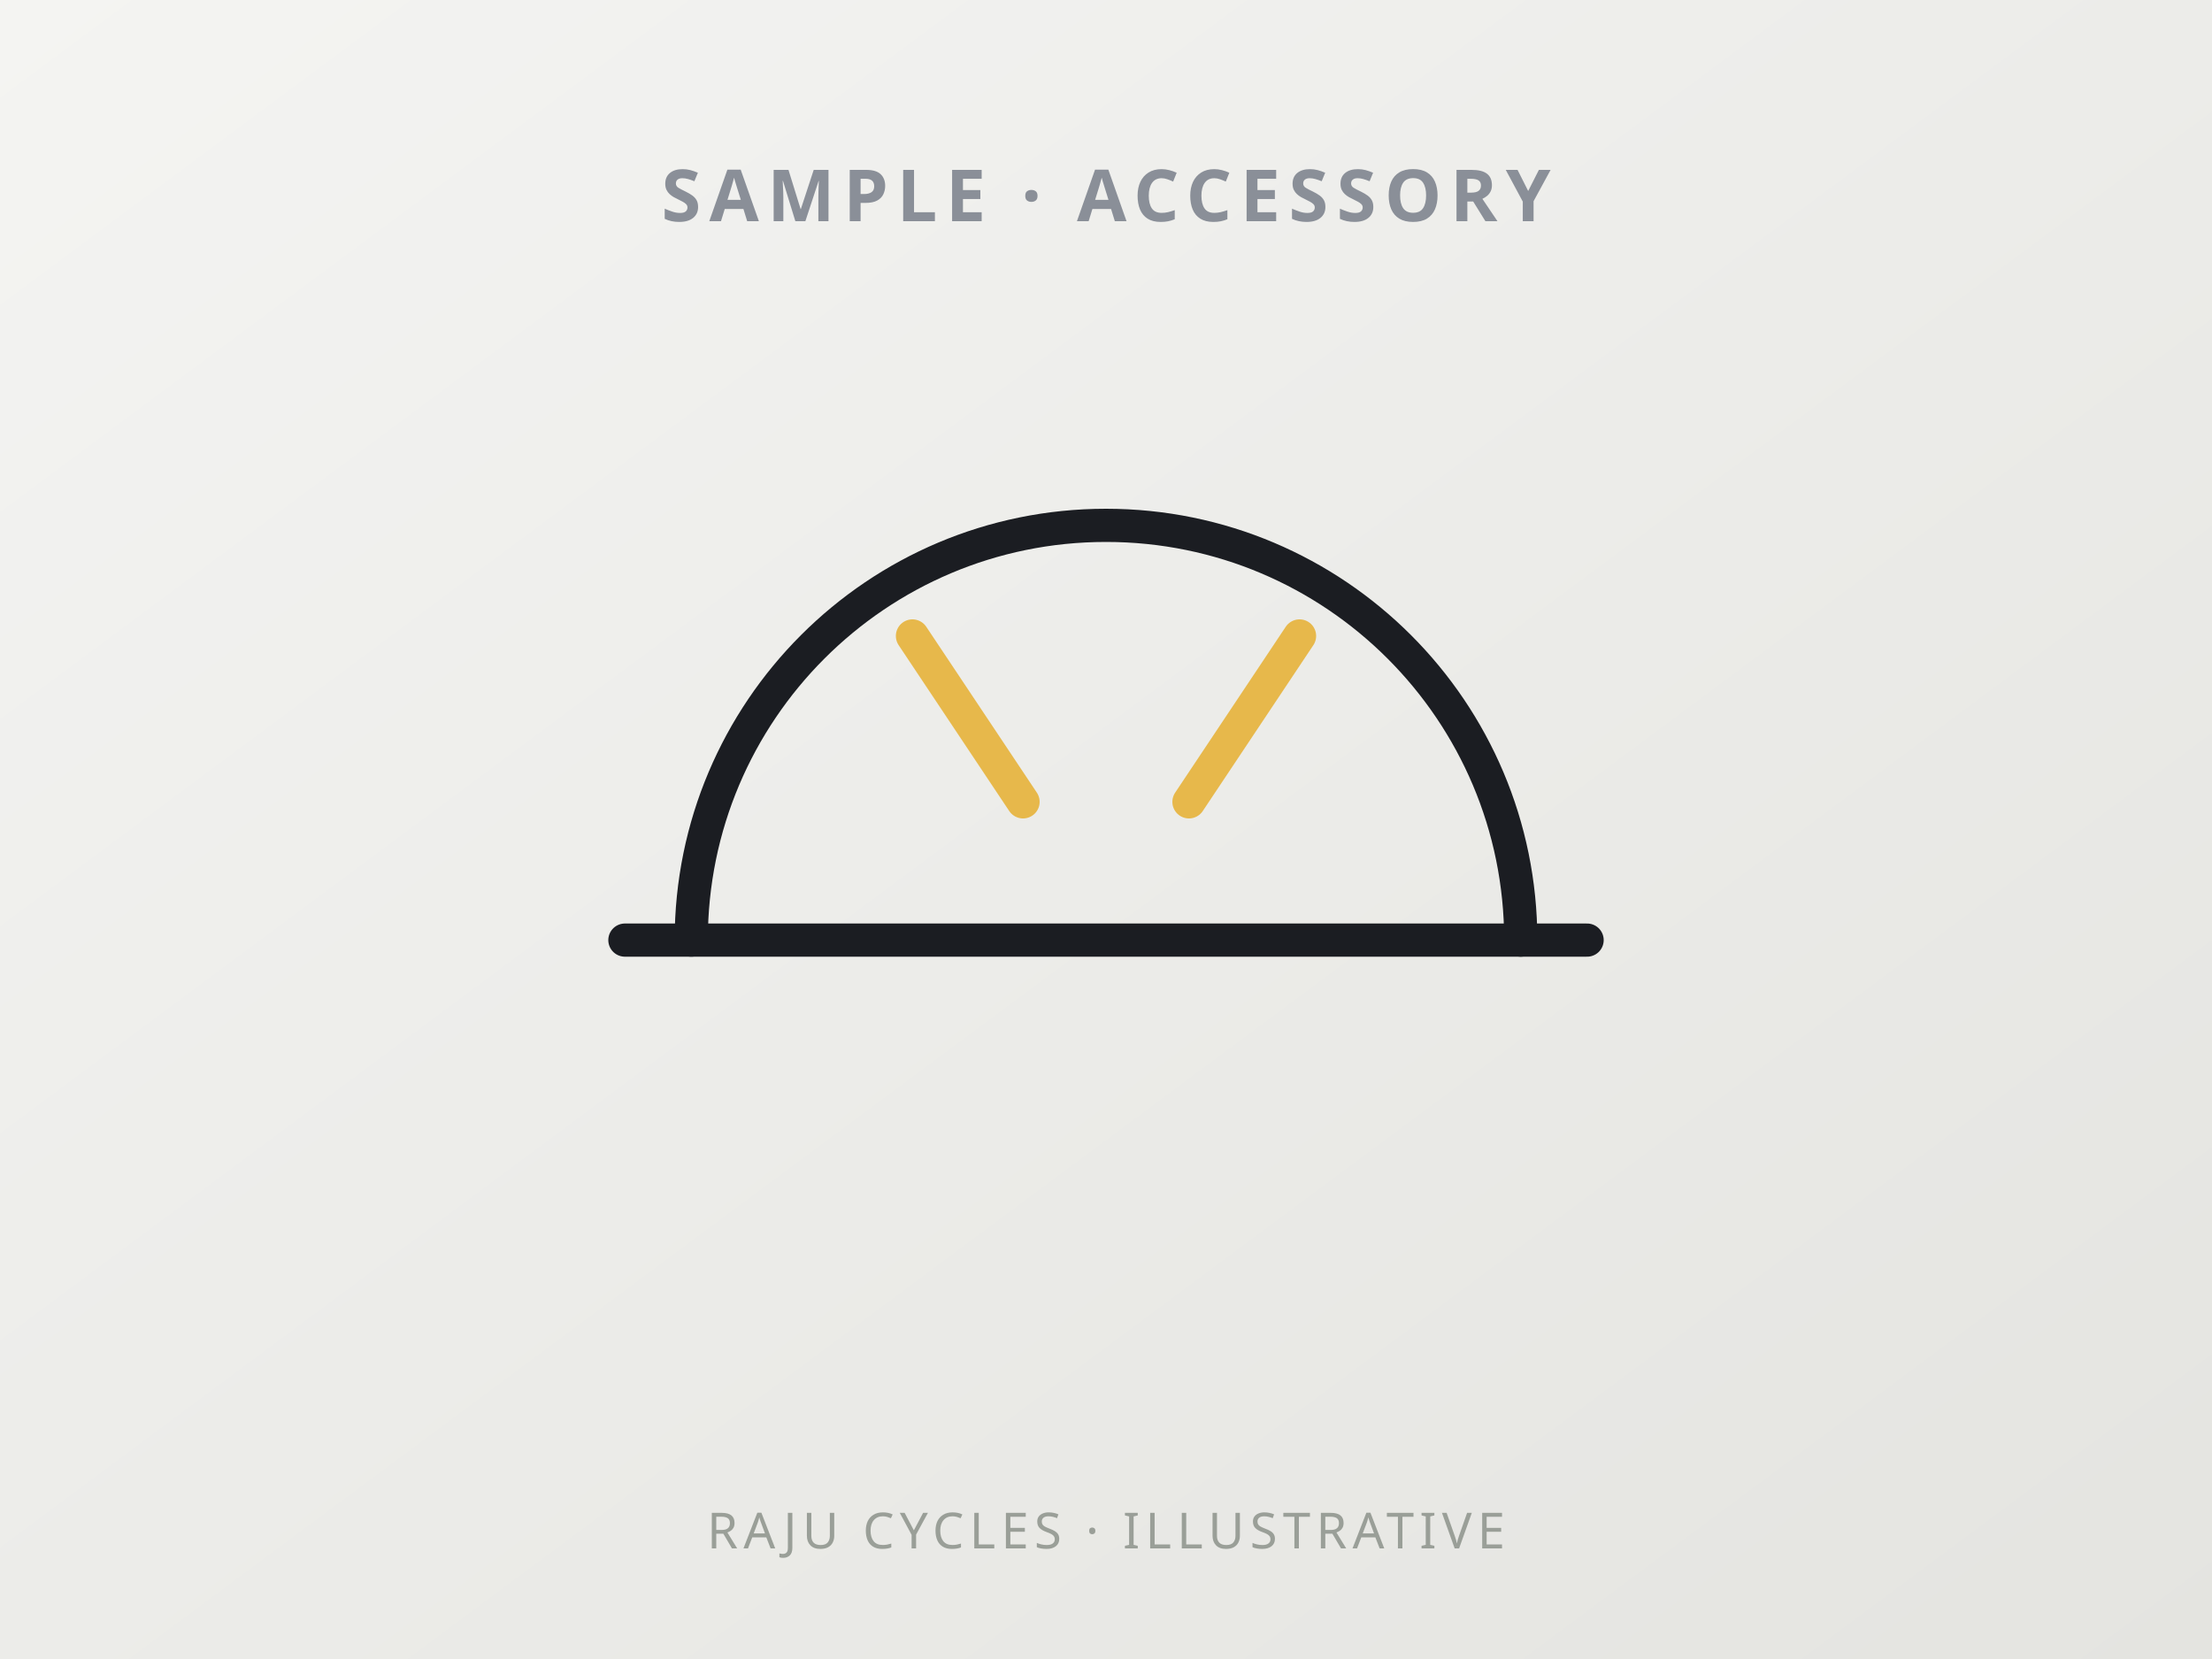
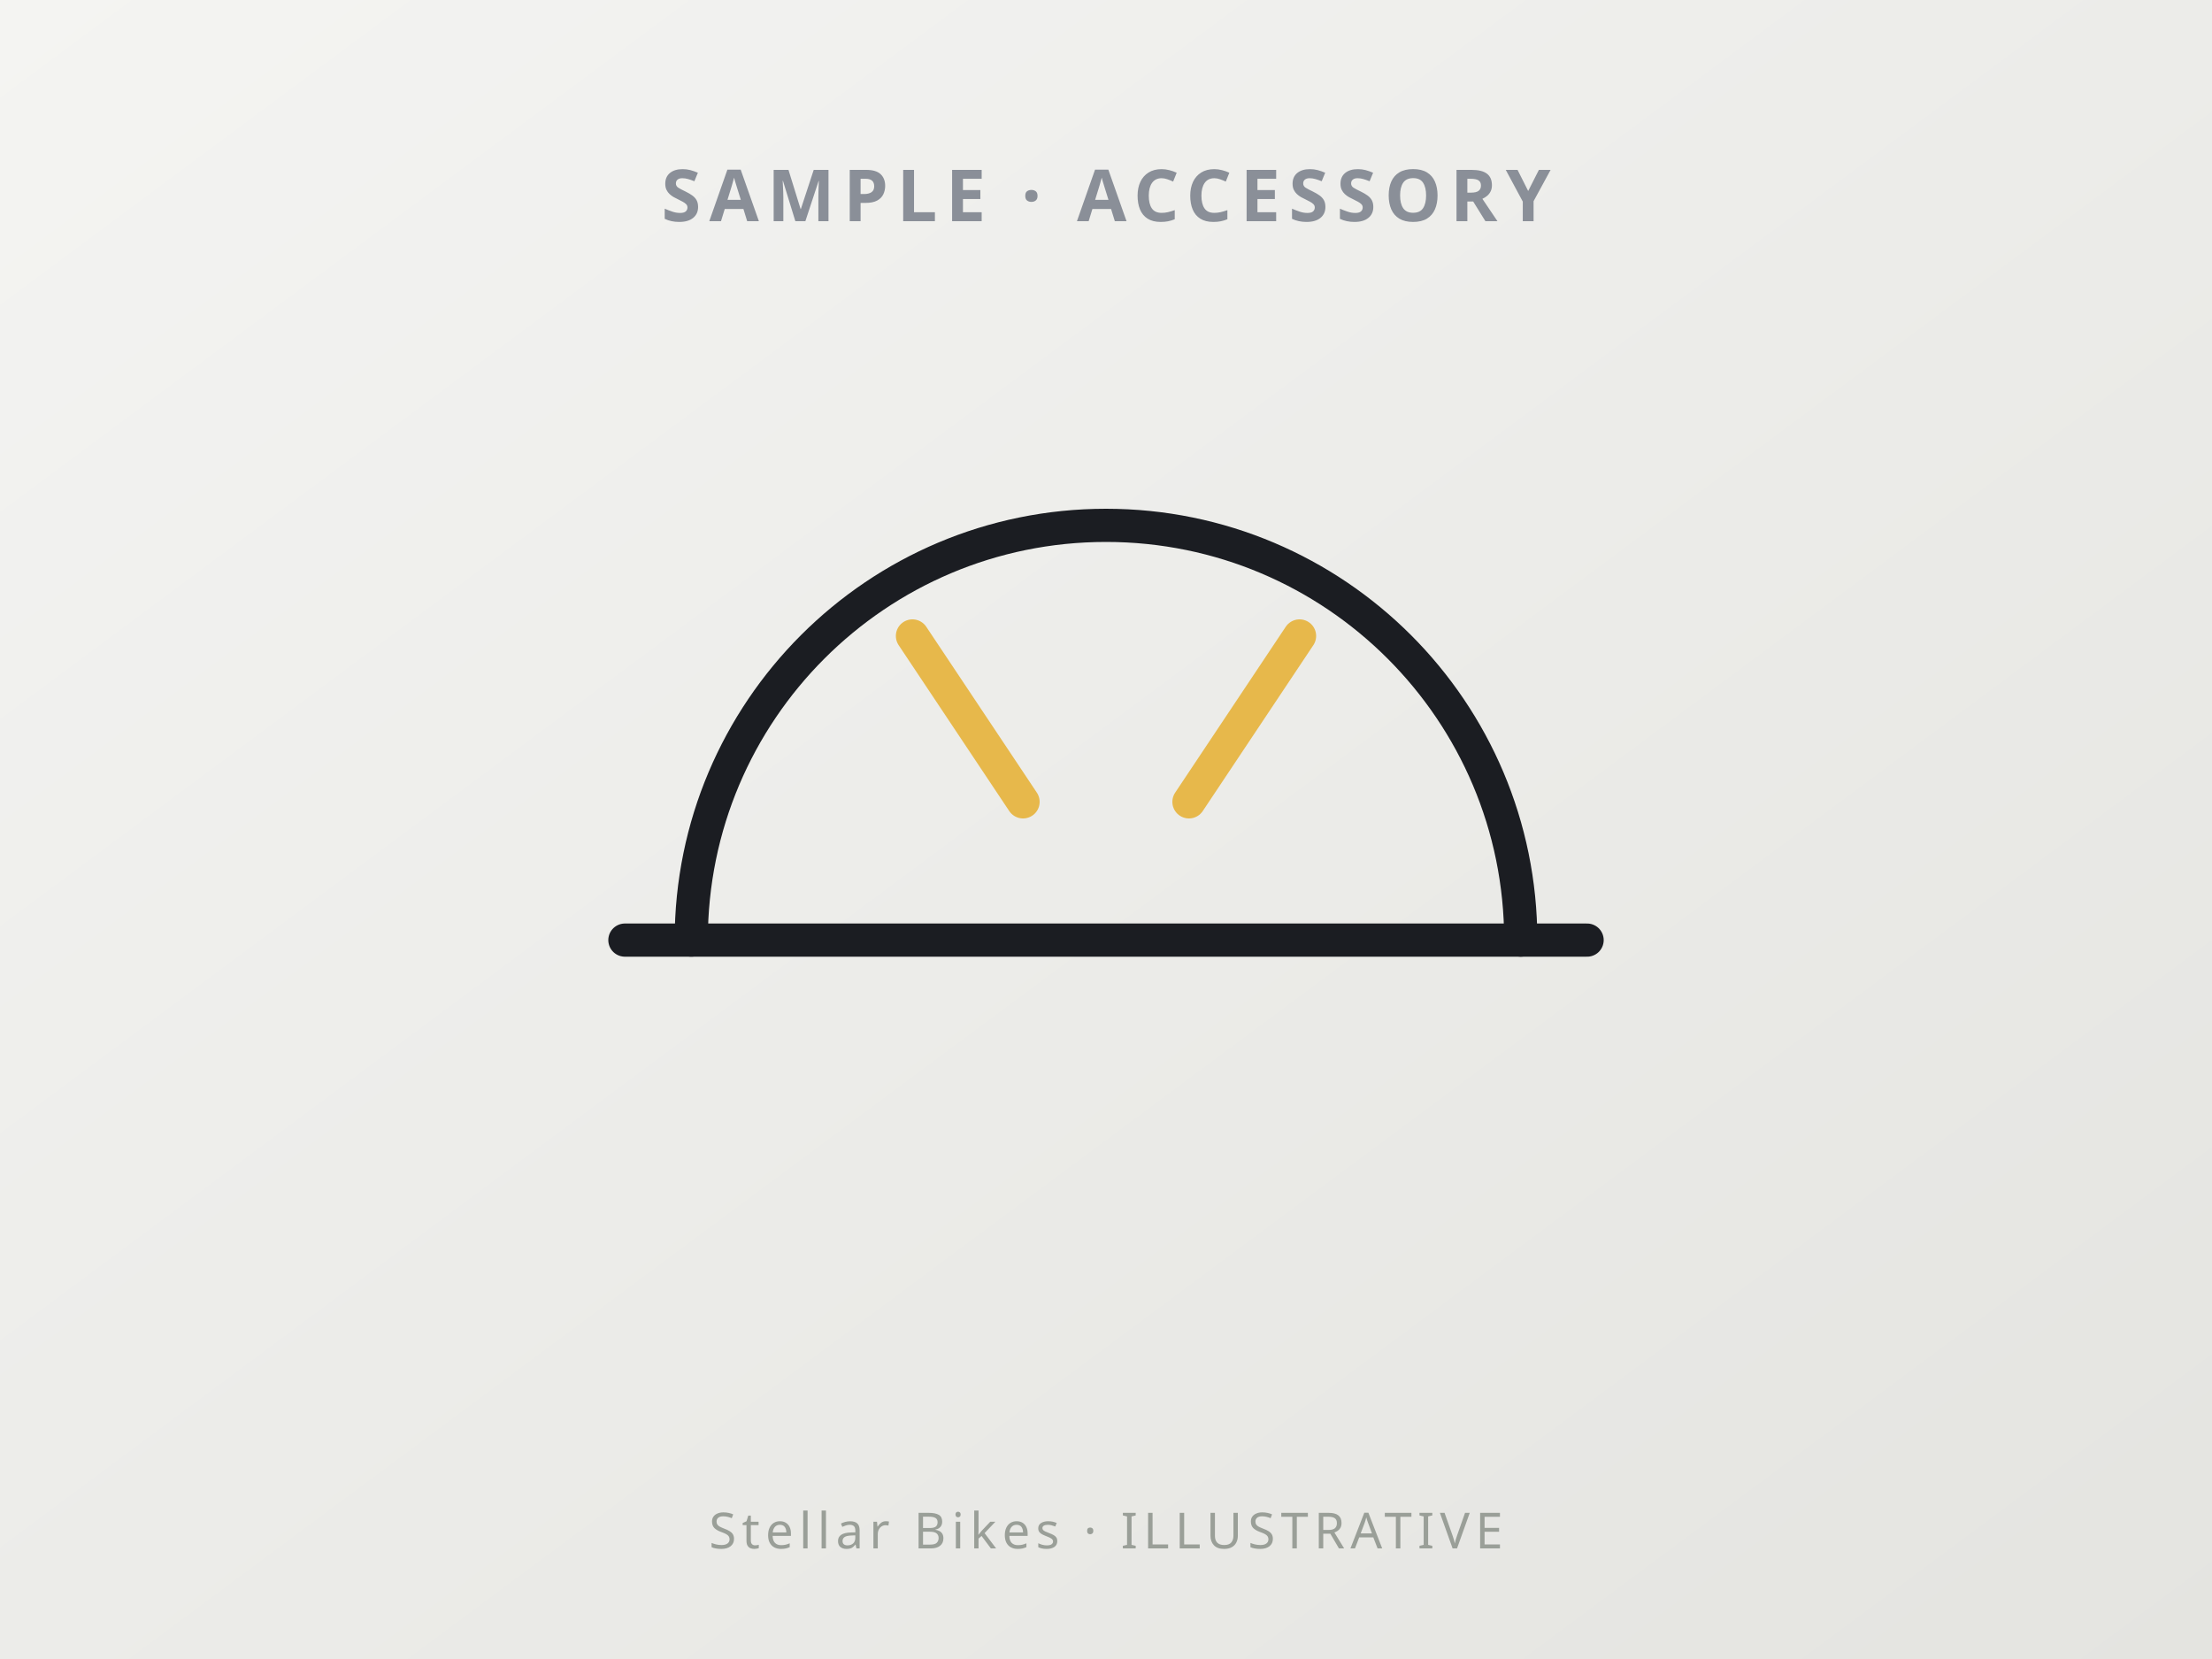
<svg xmlns="http://www.w3.org/2000/svg" viewBox="0 0 800 600" role="img" aria-label="Sample accessory illustration">
  <defs>
    <linearGradient id="ga" x1="0" y1="0" x2="1" y2="1">
      <stop offset="0" stop-color="#f4f4f2" />
      <stop offset="1" stop-color="#e4e4e0" />
    </linearGradient>
  </defs>
  <rect width="800" height="600" fill="url(#ga)" />
  <g fill="none" stroke="#1b1d22" stroke-width="12" stroke-linecap="round" stroke-linejoin="round" transform="translate(400 300)">
    <path d="M-150 40 a150 150 0 0 1 300 0 Z" />
    <path d="M-150 40 l-24 0 M150 40 l24 0" />
    <path d="M-70 -70 l40 60 M70 -70 l-40 60" stroke="#e7b84b" />
  </g>
  <text x="400" y="80" fill="#8a8f98" font-family="system-ui, sans-serif" font-size="26" font-weight="700" letter-spacing="3" text-anchor="middle">SAMPLE · ACCESSORY</text>
-   <text x="400" y="560" fill="#9a9f98" font-family="system-ui, sans-serif" font-size="18" letter-spacing="2" text-anchor="middle">RAJU CYCLES · ILLUSTRATIVE</text>
+   <text x="400" y="560" fill="#9a9f98" font-family="system-ui, sans-serif" font-size="18" letter-spacing="2" text-anchor="middle">Stellar Bikes · ILLUSTRATIVE</text>
</svg>
